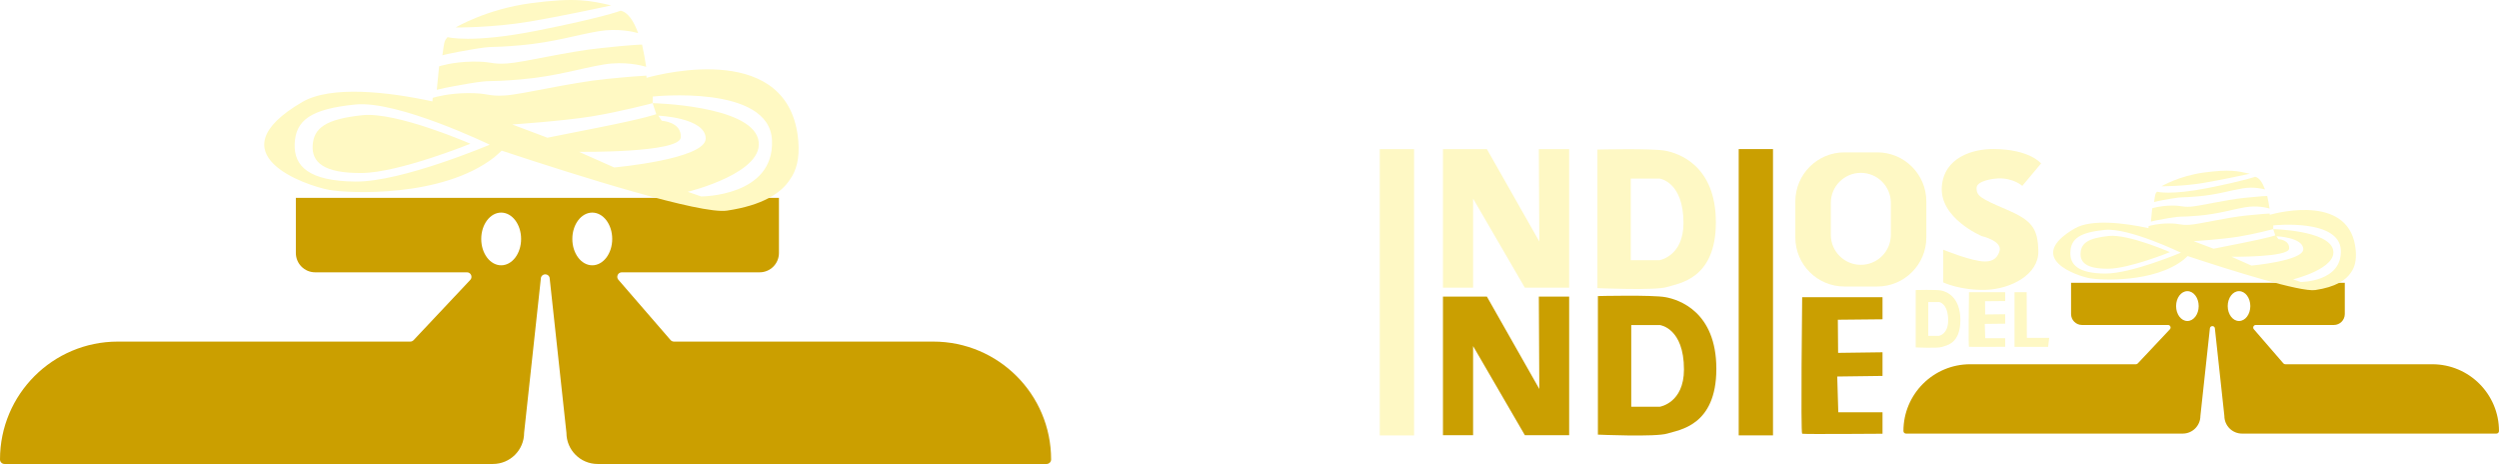
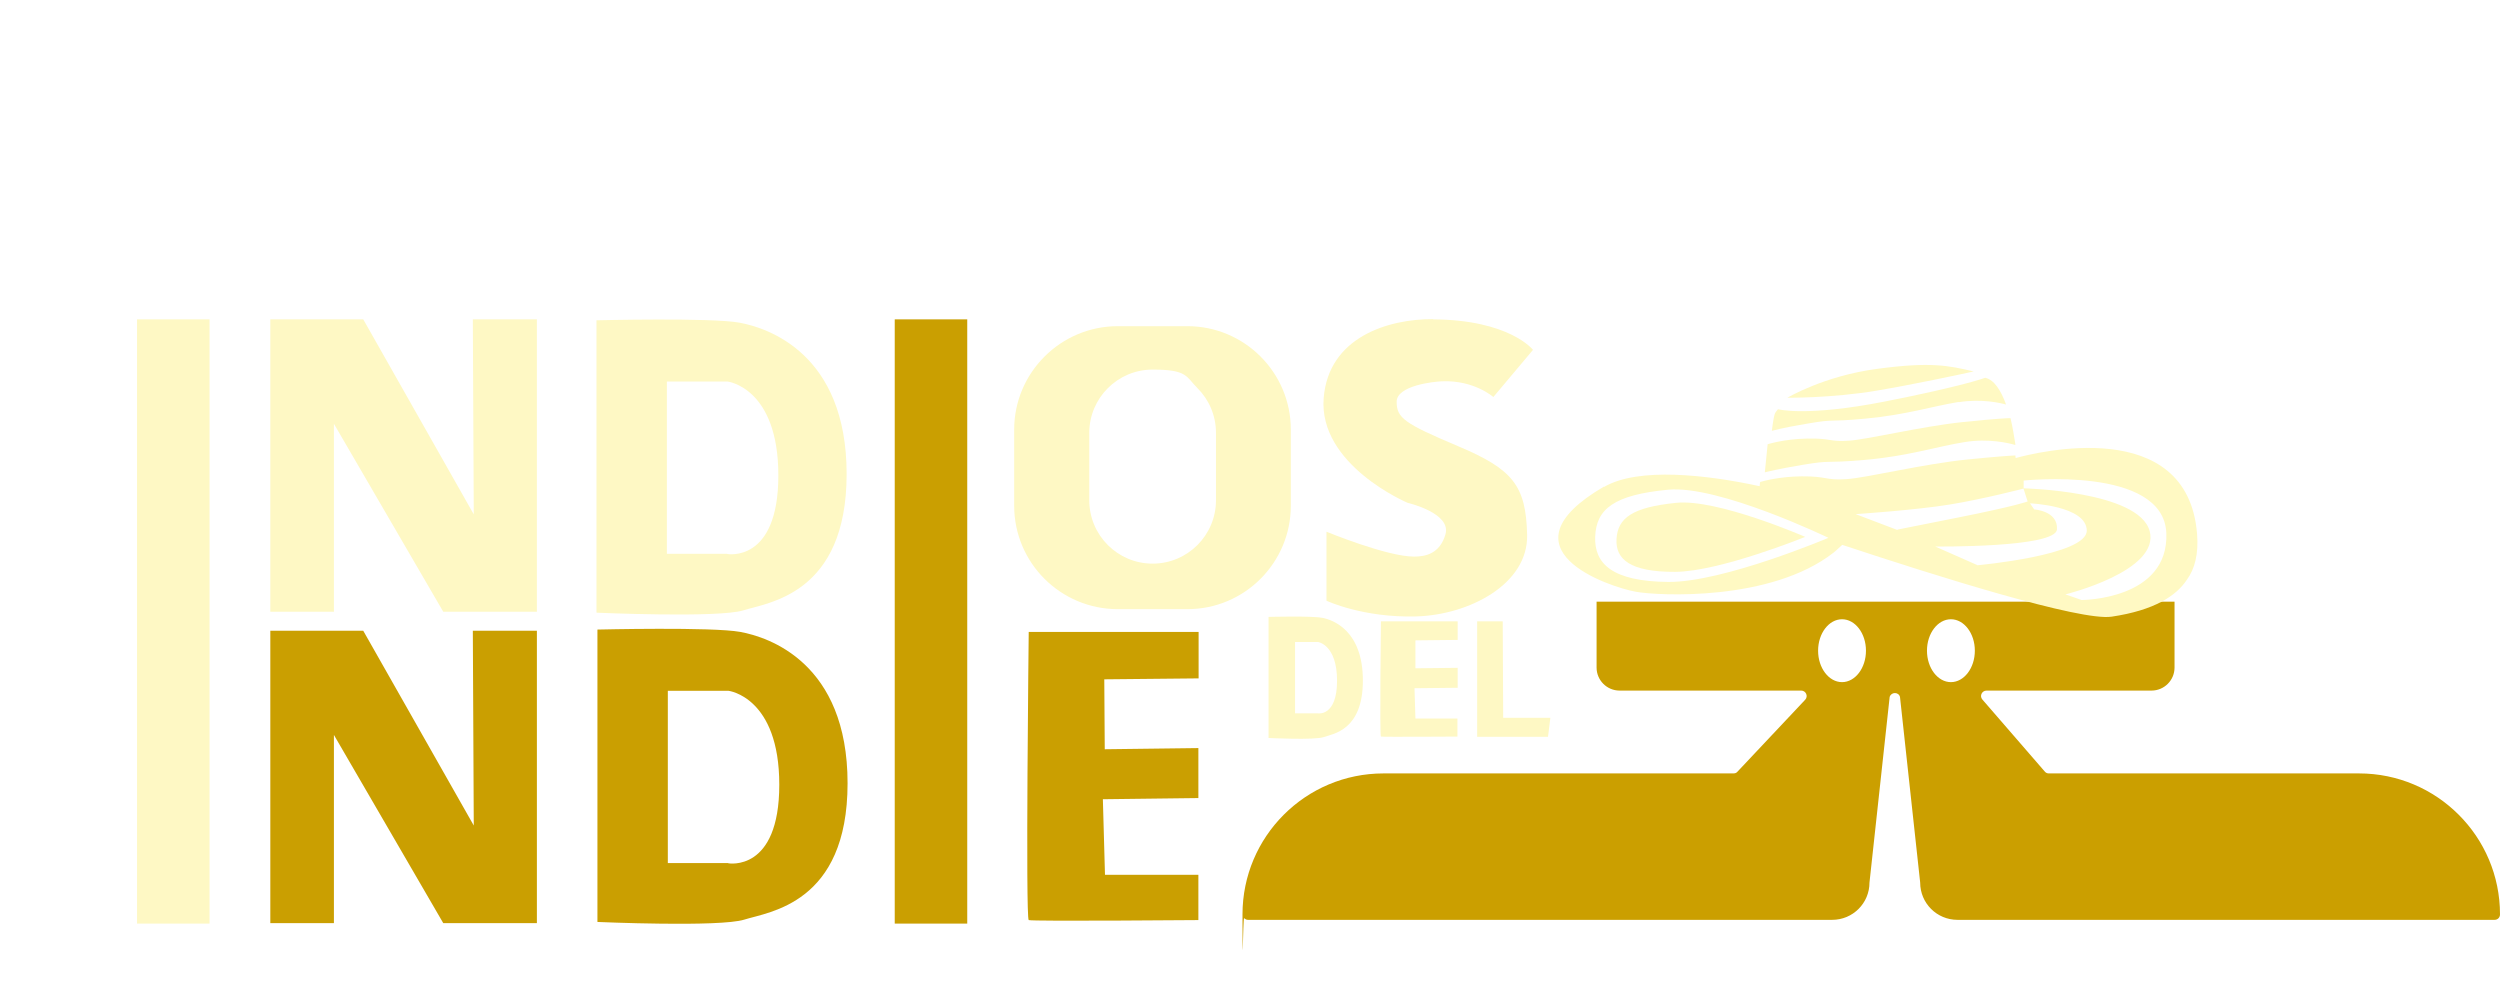
- <svg xmlns="http://www.w3.org/2000/svg" id="Capa_1" data-name="Capa 1" viewBox="0 0 2248.35 417.27">
+ <svg xmlns="http://www.w3.org/2000/svg" id="Capa_1" version="1.1" viewBox="0 0 1065.4 419.3">
  <defs>
    <style>
-       .cls-1 {
-         fill: #cb9f00;
+       .st0 {
+         fill: #fef8c4;
      }

-       .cls-2 {
+       .st1 {
+         fill: #ca9f01;
+       }
+ 
+       .st2 {
        fill: #fff9c3;
      }

-       .cls-3 {
-         fill: #ca9f01;
-       }
- 
-       .cls-4 {
-         fill: #fef8c4;
+       .st3 {
+         fill: #cb9f00;
      }
    </style>
  </defs>
-   <path class="cls-1" d="M914.64,338.25c-19.19-19.18-45.69-31.04-74.96-31.04h-233.33c-1.18,0-2.3-.52-3.07-1.41l-46.91-54.18c-2.28-2.63-.41-6.72,3.08-6.72h123.99c9.59,0,17.37-7.77,17.37-17.37v-49.58h-434.63v49.58c0,9.6,7.78,17.37,17.37,17.37h136.58c3.56,0,5.4,4.26,2.96,6.85l-51.01,54.18c-.76.81-1.84,1.28-2.95,1.28H106c-58.54,0-106,47.45-106,106,0,1.11.45,2.14,1.19,2.87.74.74,1.74,1.19,2.88,1.19h439.43c15.49,0,28.05-12.56,28.05-28.06l15.15-139.61c1.16-3.85,6.61-3.85,7.77,0l15.15,139.61c0,15.5,12.56,28.06,28.05,28.06h403.95c2.23,0,4.06-1.81,4.06-4.05,0-29.28-11.86-55.79-31.04-74.97ZM450.9,238.6c-9.9,0-17.93-10.61-17.93-23.7s8.03-23.7,17.93-23.7,17.94,10.61,17.94,23.7-8.03,23.7-17.94,23.7ZM532.87,238.6c-9.9,0-17.94-10.61-17.94-23.7s8.04-23.7,17.94-23.7,17.94,10.61,17.94,23.7-8.03,23.7-17.94,23.7Z" />
+   <path class="st3" d="M1047.8,347.2c-10.9-10.9-25.9-17.6-42.5-17.6h-132.2c-.7,0-1.3-.3-1.7-.8l-26.6-30.7c-1.3-1.5-.2-3.8,1.8-3.8h70.3c5.4,0,9.8-4.4,9.8-9.8v-28.1h-246.3v28.1c0,5.4,4.4,9.8,9.8,9.8h77.4c2,0,3.1,2.4,1.7,3.9l-28.9,30.7c-.4.5-1,.7-1.7.7h-149.1c-33.2,0-60.1,26.9-60.1,60.1s.2,1.2.7,1.6,1,.7,1.6.7h249c8.8,0,15.9-7.1,15.9-15.9l8.6-79.1c.7-2.2,3.8-2.2,4.4,0l8.6,79.1c0,8.8,7.1,15.9,15.9,15.9h228.9c1.3,0,2.3-1,2.3-2.3,0-16.6-6.7-31.6-17.6-42.5h0ZM785,290.7c-5.6,0-10.2-6-10.2-13.4s4.6-13.4,10.2-13.4,10.2,6,10.2,13.4-4.6,13.4-10.2,13.4ZM831.4,290.7c-5.6,0-10.2-6-10.2-13.4s4.6-13.4,10.2-13.4,10.2,6,10.2,13.4-4.6,13.4-10.2,13.4Z" />
  <g>
-     <path class="cls-2" d="M409.94,24.71s33.01.36,66.71-5.34c28.18-4.78,62.73-12.19,73.29-14.49-18.77-4.35-32.09-7.39-72.63-1.95-39.94,5.37-67.36,21.79-67.36,21.79Z" />
-     <path class="cls-2" d="M538.6,28.08c17.5-2.91,31.87.65,35.55,1.7-3.9-10.69-9.01-18.67-15.68-20.14,0,0-16.19,6.18-75.29,17.92-59.1,11.74-80.5,5.84-80.5,5.84-1.27,1.36-2.11,2.62-2.51,3.73-.6,1.67-1.34,6.28-2.13,12.62.27-.08,6.05-1.85,27.1-5.38,21.55-3.62,12.99-.94,43.41-3.68,30.42-2.75,49.72-9.22,70.06-12.6Z" />
-     <path class="cls-2" d="M581.35,60.06c-.97-6.53-2.18-13.37-3.69-19.93-1.6,0-9.3.2-36.38,3.02-31.35,3.26-70.21,12.96-85.08,13.94-14.87.98-13.25-1.98-31.38-1.67-17.87.3-29.42,4.15-29.76,4.26-.7,6.7-1.41,13.96-2.08,21.11,2.05-.56,9.48-2.43,28.47-5.59,23.15-3.86,13.96-.94,46.66-3.75,32.69-2.82,53.4-9.87,75.26-13.48,18.4-3.03,33.63.81,37.98,2.11Z" />
-     <path class="cls-2" d="M271.97,91.74c25.74-15.01,77.16-9.2,117.09-.54.09-1.05.19-2.12.28-3.21,3.13-.94,14.61-4.07,31.12-4.24,19.5-.19,17.78,3.09,33.76,2.12,15.99-.97,57.71-11.47,91.4-14.85,21.11-2.12,31.27-2.78,35.92-2.99.07.66.13,1.32.19,1.95,15.59-4.32,129.22-32.63,136.52,57.04,1.24,15.27-1.71,26.46-7.57,34.47-7.92,12.22-24.49,23.15-56.68,27.95-23.26,3.47-131.37-30.38-202.64-53.95-2.3,1.93-4.31,4.12-6.56,5.88-47.04,36.81-131.74,32.52-148.66,29.41-20.49-3.76-104.8-32.04-24.17-79.04ZM552.59,150.61s82.6-7.42,82.33-26.14-42.64-20.44-42.64-20.44l3.1,4.57s18.08,1.02,17.1,15.05c-.97,14.03-91.54,12.92-91.54,12.92l31.65,14.04ZM492.49,123.86l45.09-8.96c45.1-8.96,52.86-12.23,52.86-12.23l-3.25-9.89s86.68,1.89,94.88,32.12c8.2,30.23-63.32,47.6-63.32,47.6l12.12,4.18s65.9.08,63.68-50.54c-2.22-50.62-107.26-39.31-107.26-39.31l-.1,5.95s-29.58,7.85-55.33,11.98c-25.74,4.13-71.02,7.19-71.02,7.19l31.65,11.91ZM320.15,163.29c41.47.33,120.46-33.16,120.46-33.16,0,0-82.59-39.92-120.74-36.15-40.31,3.97-53.96,14.2-54.76,35.45-.75,20.01,12.59,33.54,55.04,33.87Z" />
-     <path class="cls-2" d="M423.19,129.27s-64.27,26.07-97.8,26.33c-34.32.26-44.94-9.73-44.09-24.74.9-15.95,12.06-23.78,44.7-27.25,30.89-3.29,97.19,25.67,97.19,25.67Z" />
+     <path class="st2" d="M761.8,169.5s18.7.2,37.8-3c16-2.7,35.6-6.9,41.5-8.2-10.6-2.5-18.2-4.2-41.2-1.1-22.6,3-38.2,12.3-38.2,12.3h0Z" />
+     <path class="st2" d="M834.7,171.4c9.9-1.6,18.1.4,20.2,1-2.2-6.1-5.1-10.6-8.9-11.4,0,0-9.2,3.5-42.7,10.1s-45.6,3.3-45.6,3.3c-.7.8-1.2,1.5-1.4,2.1-.3.9-.8,3.6-1.2,7.1.2,0,3.4-1.1,15.3-3.1,12.2-2.1,7.4-.5,24.6-2.1s28.2-5.2,39.7-7.1h0Z" />
+     <path class="st2" d="M858.9,189.5c-.6-3.7-1.2-7.6-2.1-11.3-.9,0-5.3.1-20.6,1.7-17.8,1.9-39.8,7.3-48.2,7.9-8.4.6-7.5-1.1-17.8-.9-10.1.2-16.7,2.4-16.9,2.4-.4,3.8-.8,7.9-1.2,12,1.2-.3,5.4-1.4,16.1-3.2,13.1-2.2,7.9-.5,26.4-2.1,18.5-1.6,30.3-5.6,42.6-7.6,10.4-1.7,19.1.5,21.5,1.2h0Z" />
+     <path class="st2" d="M683.6,207.5c14.6-8.5,43.7-5.2,66.3-.3,0-.6.1-1.2.2-1.8,1.8-.5,8.3-2.3,17.6-2.4,11.1-.1,10.1,1.8,19.1,1.2s32.7-6.5,51.8-8.4c12-1.2,17.7-1.6,20.3-1.7,0,.4,0,.8.1,1.1,8.8-2.4,73.2-18.5,77.3,32.3.7,8.6-1,15-4.3,19.5-4.5,6.9-13.9,13.1-32.1,15.8-13.2,2-74.4-17.2-114.8-30.6-1.3,1.1-2.4,2.3-3.7,3.3-26.7,20.9-74.7,18.4-84.2,16.7-11.6-2.1-59.4-18.1-13.7-44.8h0ZM842.6,240.9s46.8-4.2,46.7-14.8-24.2-11.6-24.2-11.6l1.8,2.6s10.2.6,9.7,8.5-51.9,7.3-51.9,7.3l17.9,7.9h0ZM808.6,225.7l25.6-5.1c25.6-5.1,29.9-6.9,29.9-6.9l-1.8-5.6s49.1,1.1,53.8,18.2c4.6,17.1-35.9,27-35.9,27l6.9,2.4s37.3,0,36.1-28.6c-1.3-28.7-60.8-22.3-60.8-22.3v3.4c0,0-16.8,4.4-31.4,6.8s-40.2,4.1-40.2,4.1l17.9,6.8h0ZM710.9,248c23.5.2,68.3-18.8,68.3-18.8,0,0-46.8-22.6-68.4-20.5-22.8,2.2-30.6,8.1-31,20.1-.4,11.3,7.1,19,31.2,19.2h0Z" />
+     <path class="st2" d="M769.3,228.8s-36.4,14.8-55.4,14.9c-19.4.1-25.5-5.5-25-14,.5-9,6.8-13.5,25.3-15.4,17.5-1.9,55.1,14.5,55.1,14.5h0Z" />
  </g>
-   <path class="cls-1" d="M2230.76,345.17c-10.87-10.87-25.89-17.59-42.47-17.59h-132.21c-.67,0-1.3-.29-1.74-.8l-26.58-30.7c-1.29-1.49-.23-3.81,1.75-3.81h70.26c5.43,0,9.84-4.4,9.84-9.84v-28.09h-246.27v28.09c0,5.44,4.41,9.84,9.84,9.84h77.39c2.02,0,3.06,2.41,1.68,3.88l-28.9,30.7c-.43.46-1.04.73-1.67.73h-149.1c-33.17,0-60.06,26.89-60.06,60.06,0,.63.25,1.21.67,1.63.42.42.99.67,1.63.67h248.99c8.78,0,15.89-7.12,15.89-15.9l8.58-79.11c.66-2.18,3.75-2.18,4.4,0l8.58,79.11c0,8.78,7.12,15.9,15.89,15.9h228.89c1.26,0,2.3-1.03,2.3-2.29,0-16.59-6.72-31.61-17.59-42.48ZM1967.99,288.7c-5.61,0-10.16-6.01-10.16-13.43s4.55-13.43,10.16-13.43,10.17,6.01,10.17,13.43-4.55,13.43-10.17,13.43ZM2014.44,288.7c-5.61,0-10.17-6.01-10.17-13.43s4.56-13.43,10.17-13.43,10.17,6.01,10.17,13.43-4.55,13.43-10.17,13.43Z" />
-   <g>
-     <path class="cls-2" d="M1944.78,167.51s18.7.2,37.8-3.03c15.97-2.71,35.55-6.91,41.53-8.21-10.63-2.46-18.19-4.19-41.16-1.11-22.63,3.04-38.17,12.34-38.17,12.34Z" />
-     <path class="cls-2" d="M2017.68,169.42c9.92-1.65,18.06.37,20.15.96-2.21-6.06-5.1-10.58-8.89-11.41,0,0-9.17,3.5-42.66,10.15s-45.61,3.31-45.61,3.31c-.72.77-1.19,1.48-1.42,2.12-.34.95-.76,3.56-1.21,7.15.15-.05,3.43-1.05,15.35-3.05,12.21-2.05,7.36-.53,24.6-2.09,17.24-1.56,28.17-5.22,39.7-7.14Z" />
-     <path class="cls-2" d="M2041.91,187.54c-.55-3.7-1.23-7.57-2.09-11.29-.9,0-5.27.11-20.61,1.71-17.76,1.85-39.78,7.34-48.21,7.9-8.43.55-7.51-1.12-17.78-.94-10.12.17-16.67,2.35-16.86,2.41-.4,3.79-.8,7.91-1.18,11.96,1.16-.32,5.37-1.38,16.13-3.17,13.12-2.19,7.91-.53,26.44-2.13,18.52-1.6,30.26-5.59,42.64-7.64,10.43-1.72,19.05.46,21.52,1.19Z" />
-     <path class="cls-2" d="M1866.61,205.49c14.58-8.5,43.72-5.21,66.34-.3.05-.59.11-1.2.16-1.82,1.77-.54,8.28-2.31,17.64-2.4,11.05-.11,10.07,1.75,19.13,1.2,9.06-.55,32.7-6.5,51.79-8.42,11.96-1.2,17.72-1.58,20.35-1.69.04.38.07.75.11,1.11,8.83-2.45,73.22-18.49,77.35,32.32.7,8.65-.97,14.99-4.29,19.53-4.48,6.92-13.88,13.12-32.12,15.84-13.18,1.97-74.43-17.21-114.82-30.57-1.3,1.09-2.44,2.33-3.72,3.33-26.65,20.86-74.65,18.42-84.23,16.66-11.61-2.13-59.38-18.15-13.7-44.79ZM2025.61,238.85s46.8-4.2,46.65-14.81c-.15-10.61-24.16-11.58-24.16-11.58l1.76,2.59s10.24.58,9.69,8.53c-.55,7.95-51.87,7.32-51.87,7.32l17.93,7.95ZM1991.56,223.69l25.55-5.08c25.55-5.08,29.95-6.93,29.95-6.93l-1.84-5.61s49.11,1.07,53.76,18.2c4.65,17.13-35.88,26.97-35.88,26.97l6.87,2.37s37.34.05,36.08-28.64c-1.26-28.68-60.77-22.27-60.77-22.27l-.06,3.37s-16.76,4.45-31.35,6.79c-14.59,2.34-40.24,4.08-40.24,4.08l17.94,6.75ZM1893.9,246.03c23.5.19,68.26-18.79,68.26-18.79,0,0-46.8-22.62-68.42-20.49-22.84,2.25-30.57,8.05-31.03,20.09-.43,11.34,7.13,19,31.19,19.19Z" />
-     <path class="cls-2" d="M1952.29,226.76s-36.42,14.77-55.42,14.92c-19.45.15-25.47-5.51-24.98-14.02.51-9.04,6.83-13.47,25.33-15.44,17.5-1.86,55.07,14.54,55.07,14.54Z" />
-   </g>
-   <rect class="cls-4" x="1241.38" y="134.13" width="30.86" height="257.46" />
-   <rect class="cls-3" x="1564.31" y="134.08" width="30.86" height="257.46" />
-   <polygon class="cls-4" points="1298.24 134.13 1298.24 258.74 1325.35 258.74 1325.35 178.6 1371.92 258.74 1411.77 258.74 1411.77 134.13 1384.49 134.13 1384.92 217.17 1337.77 134.13 1298.24 134.13" />
-   <polygon class="cls-3" points="1298.24 266.77 1298.24 391.38 1325.35 391.38 1325.35 311.24 1371.92 391.38 1411.77 391.38 1411.77 266.77 1384.49 266.77 1384.92 349.81 1337.77 266.77 1298.24 266.77" />
-   <path class="cls-4" d="M1498.06,135.51c-12-2.2-60.86-1-60.86-1v124.61s52.19,2.33,62.57-1,44-6.72,44-58.15-33.71-62.26-45.71-64.46ZM1492.92,234.03h-25.72v-73.43h25.86s21.57,2.57,21.57,39.96c0,30.11-21.71,33.47-21.71,33.47Z" />
-   <path class="cls-3" d="M1498.49,267.27c-12-2.2-60.86-1-60.86-1v124.61s52.19,2.33,62.57-1,44-6.72,44-58.15-33.71-62.26-45.71-64.46ZM1493.35,365.79h-25.72v-73.43h25.86s21.57,2.57,21.57,39.96c0,30.11-21.71,33.47-21.71,33.47Z" />
-   <path class="cls-4" d="M1746.51,261.26c-4.53-.91-22.95-.41-22.95-.41v51.57s19.68.97,23.6-.41,16.59-2.78,16.59-24.06-12.71-25.77-17.24-26.68ZM1744.57,302.03h-9.7v-30.39h9.75s8.13,1.06,8.13,16.54c0,12.46-8.19,13.85-8.19,13.85Z" />
-   <path class="cls-4" d="M1688.99,137.03h-29.57c-24.38,0-44.15,19.76-44.15,44.14v32.36c0,24.38,19.77,44.14,44.15,44.14h29.57c24.38,0,44.14-19.76,44.14-44.14v-32.36c0-24.38-19.76-44.14-44.14-44.14ZM1701.2,211.17c0,14.91-12.09,27-27,27s-27-12.09-27-27v-28.71c0-14.92,12.09-27,27-27,7.46,0,14.2,3.02,19.09,7.91,4.89,4.88,7.91,11.63,7.91,19.09v28.71Z" />
-   <path class="cls-4" d="M1793.77,134.03c-19.29-.15-44.57,7.71-46.7,33.57-2.35,28.62,35.84,44.71,35.84,44.71,0,0,18.69,4.3,16.09,13.37-2.39,8.34-8.52,9.51-13.38,9.48-11.58-.05-37.29-10.57-37.29-10.57v29.4s15.43,7.31,38.14,6.67,47.86-13.79,47.43-34.79-6.14-27.86-29.29-37.71-26.29-12.14-26.29-19,15.87-8.57,19.29-8.71c13.71-.56,21.86,6.71,21.86,6.71l16.86-20.14s-9.88-12.75-42.58-13Z" />
-   <path class="cls-4" d="M1804.06,262.81h-32.57s-.64,48.86,0,49.07,32.57,0,32.57,0v-7.71h-17.93l-.43-12.86,18.36-.21v-8.5l-18,.21-.11-11.91,18.11-.16v-7.93Z" />
-   <path class="cls-3" d="M1693.7,267.31h-72.29s-1.43,122.23,0,122.76,72.29,0,72.29,0v-19.3h-39.79l-.95-32.16,40.74-.54v-21.26l-39.95.54-.24-29.8,40.19-.4v-19.83Z" />
-   <polygon class="cls-4" points="1812.47 262.81 1812.47 311.98 1842.68 311.98 1843.68 303.85 1823.56 303.85 1823.4 262.81 1812.47 262.81" />
+   <rect class="st0" x="58.4" y="136.1" width="30.9" height="257.5" />
+   <rect class="st1" x="381.3" y="136.1" width="30.9" height="257.5" />
+   <polygon class="st0" points="115.2 136.1 115.2 260.7 142.3 260.7 142.3 180.6 188.9 260.7 228.8 260.7 228.8 136.1 201.5 136.1 201.9 219.2 154.8 136.1 115.2 136.1" />
+   <polygon class="st1" points="115.2 268.8 115.2 393.4 142.3 393.4 142.3 313.2 188.9 393.4 228.8 393.4 228.8 268.8 201.5 268.8 201.9 351.8 154.8 268.8 115.2 268.8" />
+   <path class="st0" d="M315.1,137.5c-12-2.2-60.9-1-60.9-1v124.6s52.2,2.3,62.6-1,44-6.7,44-58.1-33.7-62.3-45.7-64.5h0ZM309.9,236h-25.7v-73.4h25.9s21.6,2.6,21.6,40-21.7,33.5-21.7,33.5Z" />
+   <path class="st1" d="M315.5,269.3c-12-2.2-60.9-1-60.9-1v124.6s52.2,2.3,62.6-1,44-6.7,44-58.1-33.7-62.3-45.7-64.5h0ZM310.3,367.8h-25.7v-73.4h25.9s21.6,2.6,21.6,40-21.7,33.5-21.7,33.5Z" />
+   <path class="st0" d="M563.5,263.3c-4.5-.9-22.9-.4-22.9-.4v51.6s19.7,1,23.6-.4,16.6-2.8,16.6-24.1-12.7-25.8-17.2-26.7h0ZM561.6,304h-9.7v-30.4h9.8s8.1,1.1,8.1,16.5-8.2,13.9-8.2,13.9h0Z" />
+   <path class="st0" d="M506,139h-29.6c-24.4,0-44.2,19.8-44.2,44.1v32.4c0,24.4,19.8,44.1,44.2,44.1h29.6c24.4,0,44.1-19.8,44.1-44.1v-32.4c0-24.4-19.8-44.1-44.1-44.1h0ZM518.2,213.2c0,14.9-12.1,27-27,27s-27-12.1-27-27v-28.7c0-14.9,12.1-27,27-27s14.2,3,19.1,7.9c4.9,4.9,7.9,11.6,7.9,19.1v28.7h0Z" />
+   <path class="st0" d="M610.8,136c-19.3-.1-44.6,7.7-46.7,33.6-2.3,28.6,35.8,44.7,35.8,44.7,0,0,18.7,4.3,16.1,13.4-2.4,8.3-8.5,9.5-13.4,9.5-11.6,0-37.3-10.6-37.3-10.6v29.4s15.4,7.3,38.1,6.7,47.9-13.8,47.4-34.8-6.1-27.9-29.3-37.7-26.3-12.1-26.3-19,15.9-8.6,19.3-8.7c13.7-.6,21.9,6.7,21.9,6.7l16.9-20.1s-9.9-12.8-42.6-13h0Z" />
+   <path class="st0" d="M621.1,264.8h-32.6s-.6,48.9,0,49.1,32.6,0,32.6,0v-7.7h-17.9l-.4-12.9,18.4-.2v-8.5l-18,.2v-11.9c-.1,0,18-.2,18-.2v-7.9h0Z" />
+   <path class="st1" d="M510.7,269.3h-72.3s-1.4,122.2,0,122.8,72.3,0,72.3,0v-19.3h-39.8l-.9-32.2,40.7-.5v-21.3l-39.9.5-.2-29.8,40.2-.4v-19.8h0Z" />
+   <polygon class="st0" points="629.5 264.8 629.5 314 659.7 314 660.7 305.9 640.6 305.9 640.4 264.8 629.5 264.8" />
</svg>
